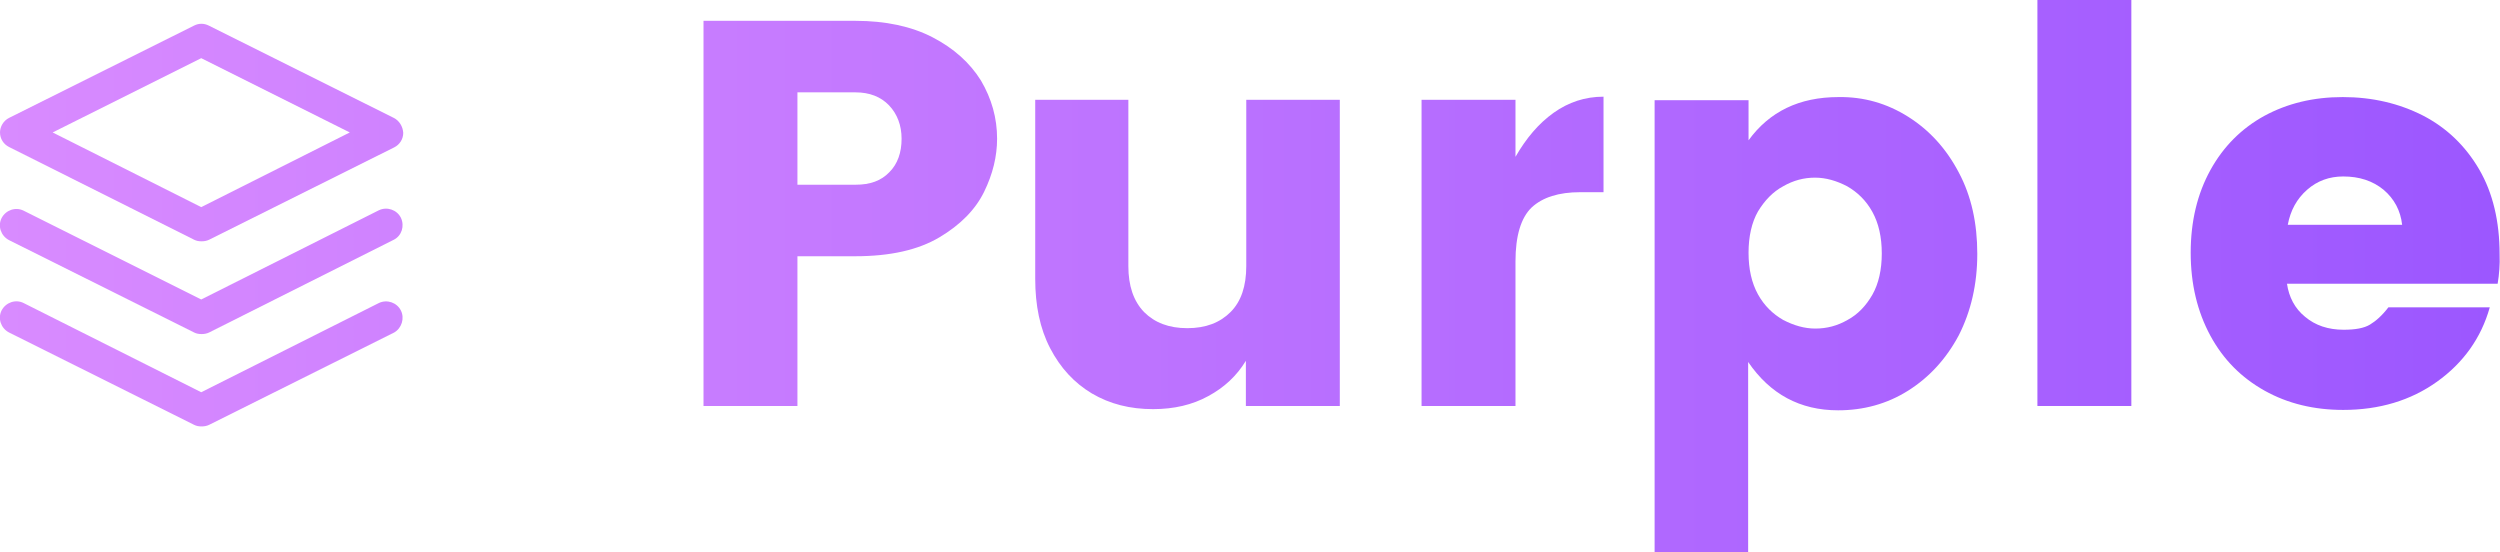
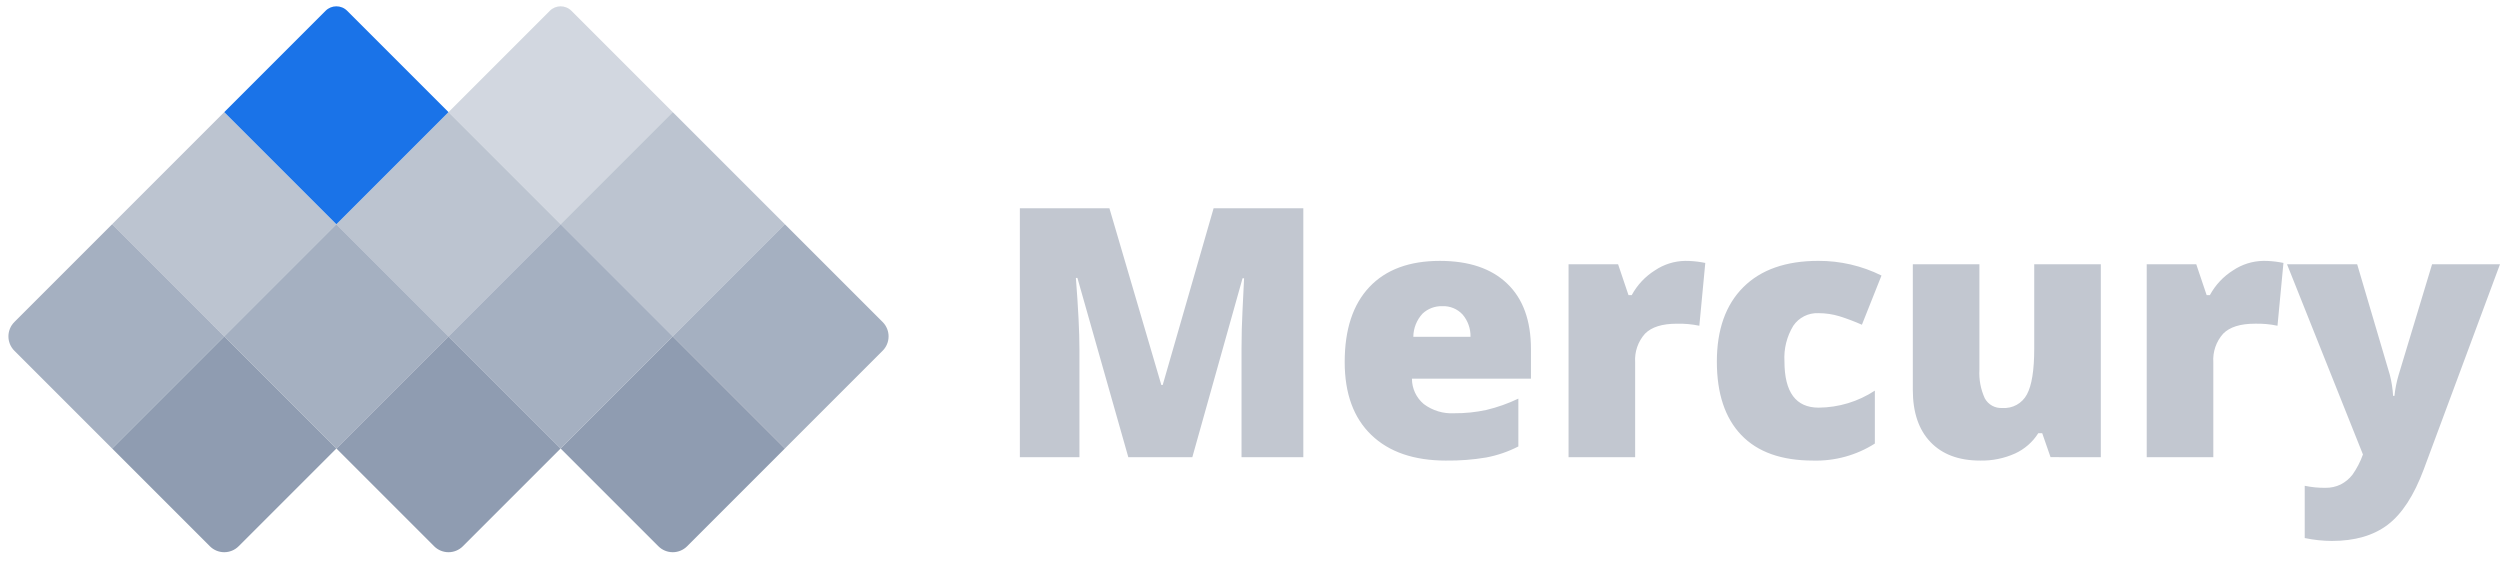
- <svg xmlns="http://www.w3.org/2000/svg" version="1.1" id="Layer_1" x="0px" y="0px" viewBox="0 0 636.1 140.4" style="enable-background:new 0 0 636.1 140.4;" xml:space="preserve">
-   <style type="text/css">
- 	.st0{fill:url(#SVGID_1_);}
- 	.st1{fill:url(#SVGID_2_);}
- 	.st2{fill:url(#SVGID_3_);}
- 	.st3{fill:url(#SVGID_4_);}
- 	.st4{fill:url(#SVGID_5_);}
- 	.st5{fill:url(#SVGID_6_);}
- 	.st6{fill:url(#SVGID_7_);}
- 	.st7{fill:url(#SVGID_8_);}
- 	.st8{fill:url(#SVGID_9_);}
- </style>
-   <linearGradient id="SVGID_1_" gradientUnits="userSpaceOnUse" x1="-14.647" y1="54.292" x2="656.557" y2="54.292">
-     <stop offset="1.502404e-03" style="stop-color:#DA8CFF" />
-     <stop offset="1" style="stop-color:#9A55FF" />
-   </linearGradient>
-   <path class="st0" d="M202.9,65.2v38.1h-23.9v-98h38.7c7.6,0,14.2,1.4,19.6,4.2c5.4,2.8,9.5,6.5,12.3,11c2.7,4.6,4.1,9.5,4.1,14.8  c0,4.5-1.1,9-3.3,13.5c-2.2,4.5-6,8.4-11.4,11.6c-5.4,3.2-12.5,4.8-21.4,4.8H202.9z M226.3,43.8c2.1-2.1,3.1-5,3.1-8.5  c0-3.4-1.1-6.3-3.2-8.5c-2.1-2.2-5-3.3-8.5-3.3h-14.8V47h14.8C221.4,47,224.2,46,226.3,43.8z" />
-   <linearGradient id="SVGID_2_" gradientUnits="userSpaceOnUse" x1="-14.647" y1="64.76" x2="656.557" y2="64.76">
-     <stop offset="1.502404e-03" style="stop-color:#DA8CFF" />
-     <stop offset="1" style="stop-color:#9A55FF" />
-   </linearGradient>
-   <path class="st1" d="M340.9,25.4v77.9H317V91.8c-2.3,3.8-5.5,6.8-9.6,9c-4,2.2-8.7,3.3-14,3.3c-5.9,0-11-1.3-15.6-4  c-4.5-2.7-8-6.5-10.6-11.5c-2.6-5-3.8-10.9-3.8-17.7V25.4h23.7v42.3c0,5,1.3,8.9,4,11.7c2.7,2.7,6.3,4.1,11,4.1  c4.7,0,8.3-1.4,11-4.1c2.7-2.7,4-6.6,4-11.7V25.4H340.9z" />
-   <linearGradient id="SVGID_3_" gradientUnits="userSpaceOnUse" x1="-14.647" y1="63.922" x2="656.557" y2="63.922">
-     <stop offset="1.502404e-03" style="stop-color:#DA8CFF" />
-     <stop offset="1" style="stop-color:#9A55FF" />
-   </linearGradient>
-   <path class="st2" d="M395.3,28.7c3.8-2.7,8-4.1,12.7-4.1v24.3h-5.9c-5.5,0-9.6,1.3-12.4,3.9c-2.7,2.6-4.1,7.2-4.1,13.7v36.8h-23.9  V25.4h23.9v14.5C388.3,35.2,391.5,31.4,395.3,28.7z" />
-   <linearGradient id="SVGID_4_" gradientUnits="userSpaceOnUse" x1="-14.647" y1="82.485" x2="656.557" y2="82.485">
-     <stop offset="1.502404e-03" style="stop-color:#DA8CFF" />
-     <stop offset="1" style="stop-color:#9A55FF" />
-   </linearGradient>
-   <path class="st3" d="M485.5,29.7c5.4,3.4,9.7,8.1,12.9,14.2c3.2,6,4.7,12.9,4.7,20.7c0,7.7-1.6,14.6-4.7,20.7  c-3.2,6-7.5,10.7-12.9,14.1s-11.4,5-17.8,5c-9.7,0-17.3-4.1-22.9-12.3v48.4H421v-115h23.9v10.2c5.3-7.3,12.9-11,22.9-11  C474.2,24.6,480.1,26.3,485.5,29.7z M453.7,47.4c-2.6,1.4-4.7,3.6-6.4,6.4c-1.6,2.8-2.4,6.4-2.4,10.5c0,4.2,0.8,7.7,2.4,10.6  c1.6,2.9,3.8,5,6.4,6.5c2.7,1.4,5.4,2.2,8.2,2.2c2.9,0,5.6-0.7,8.2-2.2c2.6-1.4,4.7-3.6,6.3-6.4c1.6-2.8,2.4-6.4,2.4-10.5  c0-4.2-0.8-7.7-2.4-10.6c-1.6-2.9-3.8-5-6.4-6.5c-2.7-1.4-5.4-2.2-8.2-2.2C459,45.2,456.3,45.9,453.7,47.4z" />
-   <linearGradient id="SVGID_5_" gradientUnits="userSpaceOnUse" x1="-14.647" y1="51.64" x2="656.557" y2="51.64">
-     <stop offset="1.502404e-03" style="stop-color:#DA8CFF" />
-     <stop offset="1" style="stop-color:#9A55FF" />
-   </linearGradient>
-   <path class="st4" d="M542.3,0v103.3h-23.9V0H542.3z" />
-   <linearGradient id="SVGID_6_" gradientUnits="userSpaceOnUse" x1="-14.647" y1="64.411" x2="656.557" y2="64.411">
-     <stop offset="1.502404e-03" style="stop-color:#DA8CFF" />
-     <stop offset="1" style="stop-color:#9A55FF" />
-   </linearGradient>
-   <path class="st5" d="M635.5,72.2h-53.6c0.5,3.4,2,6.3,4.6,8.4c2.6,2.2,5.9,3.3,9.8,3.3c3,0,5.2-0.4,6.7-1.3c1.5-0.9,3.1-2.3,4.7-4.4  h25.8c-2.2,7.8-6.7,14.1-13.4,18.9c-6.7,4.8-14.7,7.2-23.9,7.2c-7.4,0-14.1-1.6-20-4.9c-5.9-3.3-10.5-7.9-13.8-14  c-3.3-6.1-5-13.1-5-21.1c0-8,1.7-15,5-21c3.3-6,7.9-10.6,13.7-13.8c5.9-3.2,12.5-4.8,20-4.8c7.5,0,14.3,1.6,20.4,4.7  c6,3.1,10.8,7.7,14.3,13.7c3.5,6,5.2,13.3,5.2,21.6C636.1,67.3,635.9,69.8,635.5,72.2z M611.2,57.2c-0.4-3.6-2-6.6-4.7-8.9  c-2.8-2.3-6.2-3.4-10.3-3.4c-3.5,0-6.6,1.1-9.2,3.4c-2.6,2.3-4.2,5.2-4.9,8.9H611.2z" />
-   <g>
-     <g>
-       <linearGradient id="SVGID_7_" gradientUnits="userSpaceOnUse" x1="-14.647" y1="33.748" x2="656.557" y2="33.748">
-         <stop offset="1.502404e-03" style="stop-color:#DA8CFF" />
-         <stop offset="1" style="stop-color:#9A55FF" />
-       </linearGradient>
-       <path class="st6" d="M100.2,30L53.1,6.5c-1.2-0.6-2.5-0.6-3.7,0L2.3,30C0.9,30.7,0,32.2,0,33.7c0,1.6,0.9,3,2.3,3.7L49.4,61    c0.6,0.3,1.2,0.4,1.9,0.4c0.6,0,1.3-0.1,1.9-0.4l47.1-23.5c1.4-0.7,2.3-2.1,2.3-3.7C102.5,32.2,101.6,30.7,100.2,30z M51.2,52.7    L13.4,33.7l37.8-18.9l37.8,18.9L51.2,52.7z" />
+ <svg xmlns="http://www.w3.org/2000/svg" width="491.804" height="110.288" viewBox="0 0 491.804 110.288">
+   <g id="Group_12" data-name="Group 12" transform="translate(-69.77 -600)">
+     <g id="Group_1" data-name="Group 1" transform="translate(-754.774 69.042)">
+       <rect id="Rectangle_4" data-name="Rectangle 4" width="31.194" height="31.194" transform="translate(868.659 553.016) rotate(45)" fill="#8f9cb1" opacity="0.6" />
+       <path id="Rectangle_11" data-name="Rectangle 11" d="M0,0H31.194V31.194H4a4,4,0,0,1-4-4Z" transform="translate(846.602 575.073) rotate(45)" fill="#8f9cb1" opacity="0.8" />
+       <rect id="Rectangle_7" data-name="Rectangle 7" width="31.194" height="31.194" transform="translate(912.774 553.016) rotate(45)" fill="#8f9cb1" opacity="0.6" />
+       <rect id="Rectangle_9" data-name="Rectangle 9" width="31.194" height="31.194" transform="translate(890.716 575.073) rotate(45)" fill="#8f9cb1" opacity="0.8" />
+       <path id="Rectangle_13" data-name="Rectangle 13" d="M0,0H31.194V27.194a4,4,0,0,1-4,4H0Z" transform="translate(912.774 597.131) rotate(45)" fill="#8f9cb1" />
+       <path id="Rectangle_14" data-name="Rectangle 14" d="M0,0H31.194V27.194a4,4,0,0,1-4,4H0Z" transform="translate(868.659 597.131) rotate(45)" fill="#8f9cb1" />
+       <path id="Rectangle_15" data-name="Rectangle 15" d="M0,0H31.194V27.194a4,4,0,0,1-4,4H0Z" transform="translate(956.889 597.131) rotate(45)" fill="#8f9cb1" />
+       <rect id="Rectangle_10" data-name="Rectangle 10" width="31.194" height="31.194" transform="translate(934.831 575.073) rotate(45)" fill="#8f9cb1" opacity="0.8" />
+       <path id="Rectangle_12" data-name="Rectangle 12" d="M0,0H27.194a4,4,0,0,1,4,4V31.194H0Z" transform="translate(978.946 575.073) rotate(45)" fill="#8f9cb1" opacity="0.8" />
+       <rect id="Rectangle_8" data-name="Rectangle 8" width="31.194" height="31.194" transform="translate(956.889 553.016) rotate(45)" fill="#8f9cb1" opacity="0.6" />
+       <path id="Rectangle_5" data-name="Rectangle 5" d="M3,0H31.194V31.194H0V3A3,3,0,0,1,3,0Z" transform="translate(890.716 530.958) rotate(45)" fill="#1a73e8" />
+       <path id="Rectangle_6" data-name="Rectangle 6" d="M3,0H31.194V31.194H0V3A3,3,0,0,1,3,0Z" transform="translate(934.831 530.958) rotate(45)" fill="#8f9cb1" opacity="0.4" />
    </g>
-   </g>
-   <g>
-     <g>
-       <linearGradient id="SVGID_8_" gradientUnits="userSpaceOnUse" x1="-14.647" y1="92.608" x2="656.557" y2="92.608">
-         <stop offset="1.502404e-03" style="stop-color:#DA8CFF" />
-         <stop offset="1" style="stop-color:#9A55FF" />
-       </linearGradient>
-       <path class="st7" d="M102,79c-1-2-3.5-2.9-5.6-1.9L51.2,99.8L6,77.1c-2-1-4.5-0.2-5.6,1.9c-1,2-0.2,4.5,1.9,5.6l47.1,23.5    c0.6,0.3,1.2,0.4,1.9,0.4c0.6,0,1.3-0.1,1.9-0.4l47.1-23.5C102.2,83.5,103,81,102,79z" />
-     </g>
-   </g>
-   <g>
-     <g>
-       <linearGradient id="SVGID_9_" gradientUnits="userSpaceOnUse" x1="-14.647" y1="69.064" x2="656.557" y2="69.064">
-         <stop offset="1.502404e-03" style="stop-color:#DA8CFF" />
-         <stop offset="1" style="stop-color:#9A55FF" />
-       </linearGradient>
-       <path class="st8" d="M102,55.4c-1-2-3.5-2.9-5.6-1.9L51.2,76.2L6,53.6c-2-1-4.5-0.2-5.6,1.9c-1,2-0.2,4.5,1.9,5.6l47.1,23.5    c0.6,0.3,1.2,0.4,1.9,0.4c0.6,0,1.3-0.1,1.9-0.4L100.2,61C102.2,60,103,57.5,102,55.4z" />
-     </g>
+     <path id="Path_195" data-name="Path 195" d="M25.963,6.133,15.949-29.134h-.3q.7,9.009.7,14V6.133H4.629V-42.832H22.245L32.46-8.068h.268L42.742-42.832h17.65V6.133H48.235V-15.335q0-1.675.05-3.718t.452-10.014h-.3l-9.88,35.2Zm62.529.67q-9.478,0-14.72-5.04T68.531-12.589q0-9.612,4.856-14.753t13.866-5.141q8.574,0,13.246,4.471t4.672,12.877v5.828H81.76a6.5,6.5,0,0,0,2.328,4.99,9.12,9.12,0,0,0,5.978,1.809,28.867,28.867,0,0,0,6.347-.653,31.439,31.439,0,0,0,6.28-2.227V4.023A23.1,23.1,0,0,1,96.329,6.2,44.034,44.034,0,0,1,88.492,6.8Zm-.77-30.377a5.445,5.445,0,0,0-3.868,1.457,6.839,6.839,0,0,0-1.825,4.572H93.281a6.526,6.526,0,0,0-1.557-4.387A5.141,5.141,0,0,0,87.721-23.574Zm47.759-8.909a18.947,18.947,0,0,1,3.249.268l.737.134-1.172,12.358a19.264,19.264,0,0,0-4.454-.4q-4.287,0-6.229,1.959a7.679,7.679,0,0,0-1.943,5.643V6.133h-13.1V-31.813h9.746l2.043,6.062H125a13.113,13.113,0,0,1,4.572-4.873A10.942,10.942,0,0,1,135.48-32.483ZM160.666,6.8q-9.311,0-14.117-5.024t-4.806-14.435q0-9.445,5.191-14.636t14.77-5.191A27.67,27.67,0,0,1,174.13-29.6l-3.852,9.679a41.994,41.994,0,0,0-4.387-1.658,14.127,14.127,0,0,0-4.186-.62,5.666,5.666,0,0,0-4.923,2.478,12.055,12.055,0,0,0-1.742,7q0,9.11,6.732,9.11a20.366,20.366,0,0,0,11.052-3.349V3.453A21.516,21.516,0,0,1,160.666,6.8Zm46.721-.67L205.746,1.41h-.77a10.653,10.653,0,0,1-4.572,4,15.91,15.91,0,0,1-6.883,1.39q-6.263,0-9.746-3.634T180.292-7.1V-31.813h13.1v20.731a11.908,11.908,0,0,0,1.055,5.627,3.653,3.653,0,0,0,3.466,1.909,5.044,5.044,0,0,0,4.823-2.663q1.44-2.663,1.44-8.992V-31.813h13.1V6.133Zm41.831-38.616a18.947,18.947,0,0,1,3.249.268l.737.134-1.172,12.358a19.264,19.264,0,0,0-4.454-.4q-4.287,0-6.229,1.959a7.679,7.679,0,0,0-1.943,5.643V6.133h-13.1V-31.813h9.746l2.043,6.062h.636a13.113,13.113,0,0,1,4.572-4.873A10.942,10.942,0,0,1,249.218-32.483Zm4.689.67h13.8l6.43,21.769a21.357,21.357,0,0,1,.636,4.119h.268a22.806,22.806,0,0,1,.8-4.052l6.6-21.836H295.8l-15,40.357q-2.88,7.7-7.083,10.885T262.748,22.61a26.364,26.364,0,0,1-5.359-.569V11.759a18.444,18.444,0,0,0,4.052.4,6.592,6.592,0,0,0,3.048-.67A6.938,6.938,0,0,0,266.767,9.6a16.632,16.632,0,0,0,2.076-4Z" transform="translate(265.77 683.804)" fill="#c2c7d0" />
  </g>
</svg>
